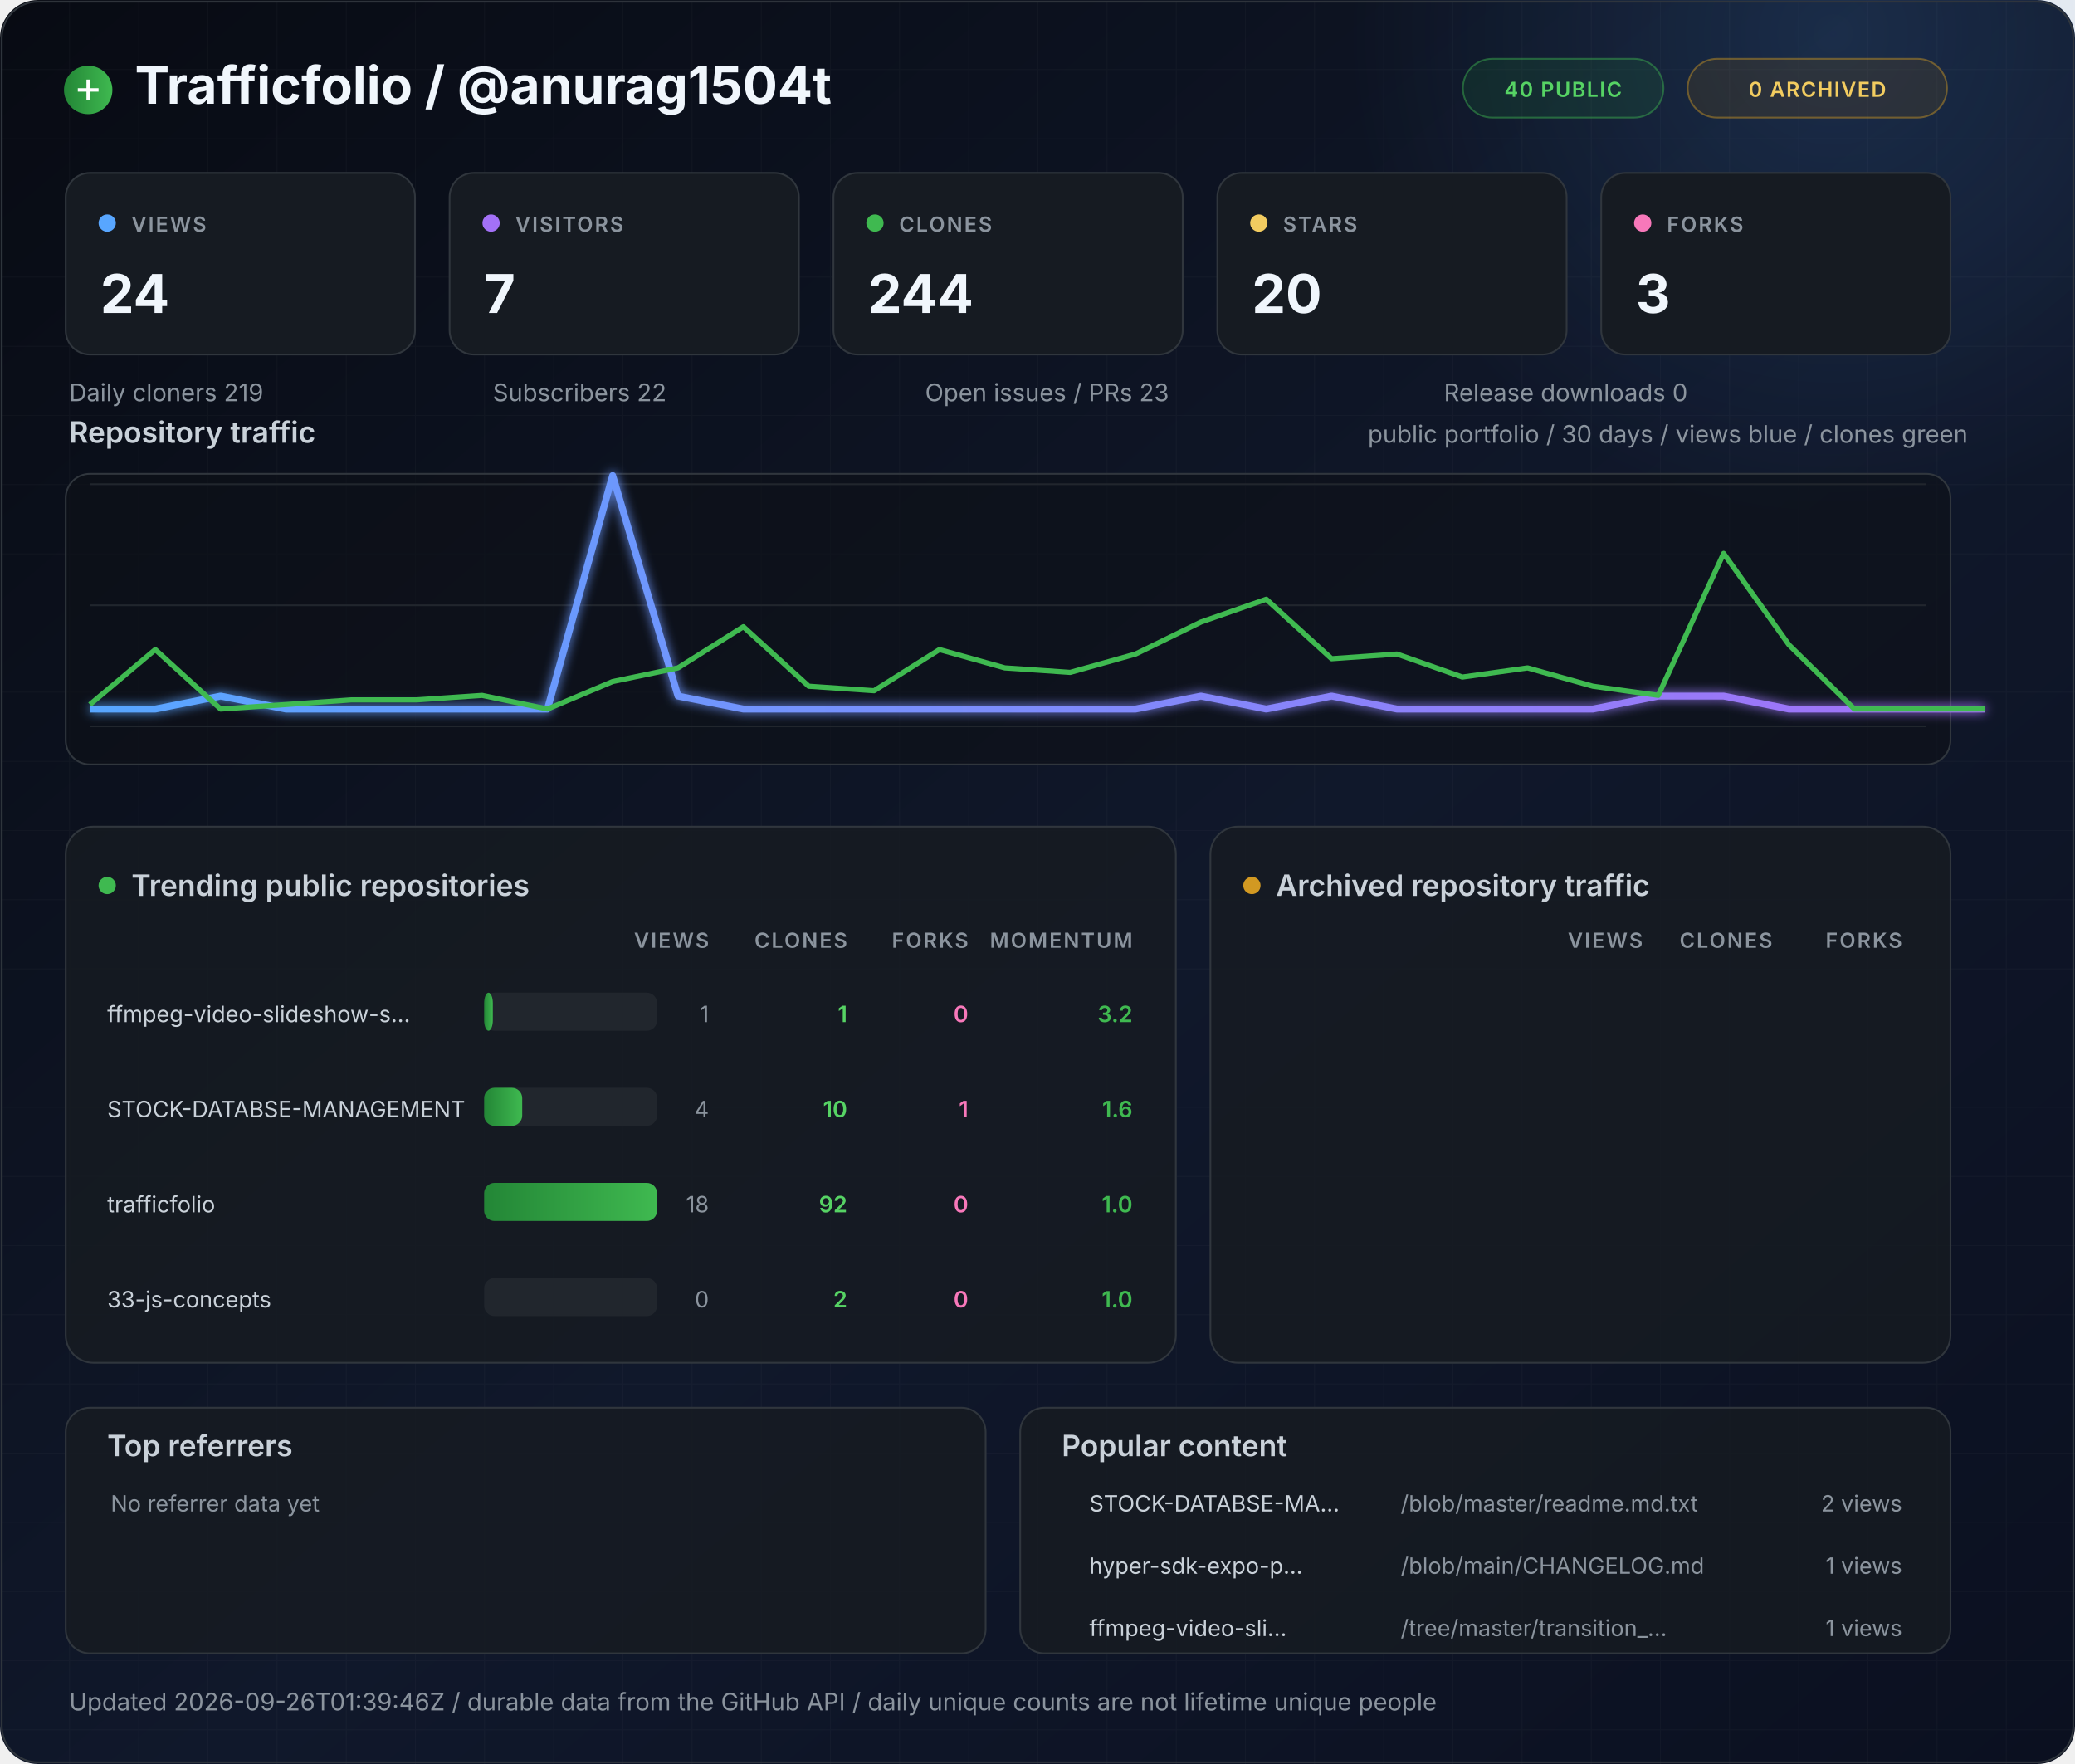
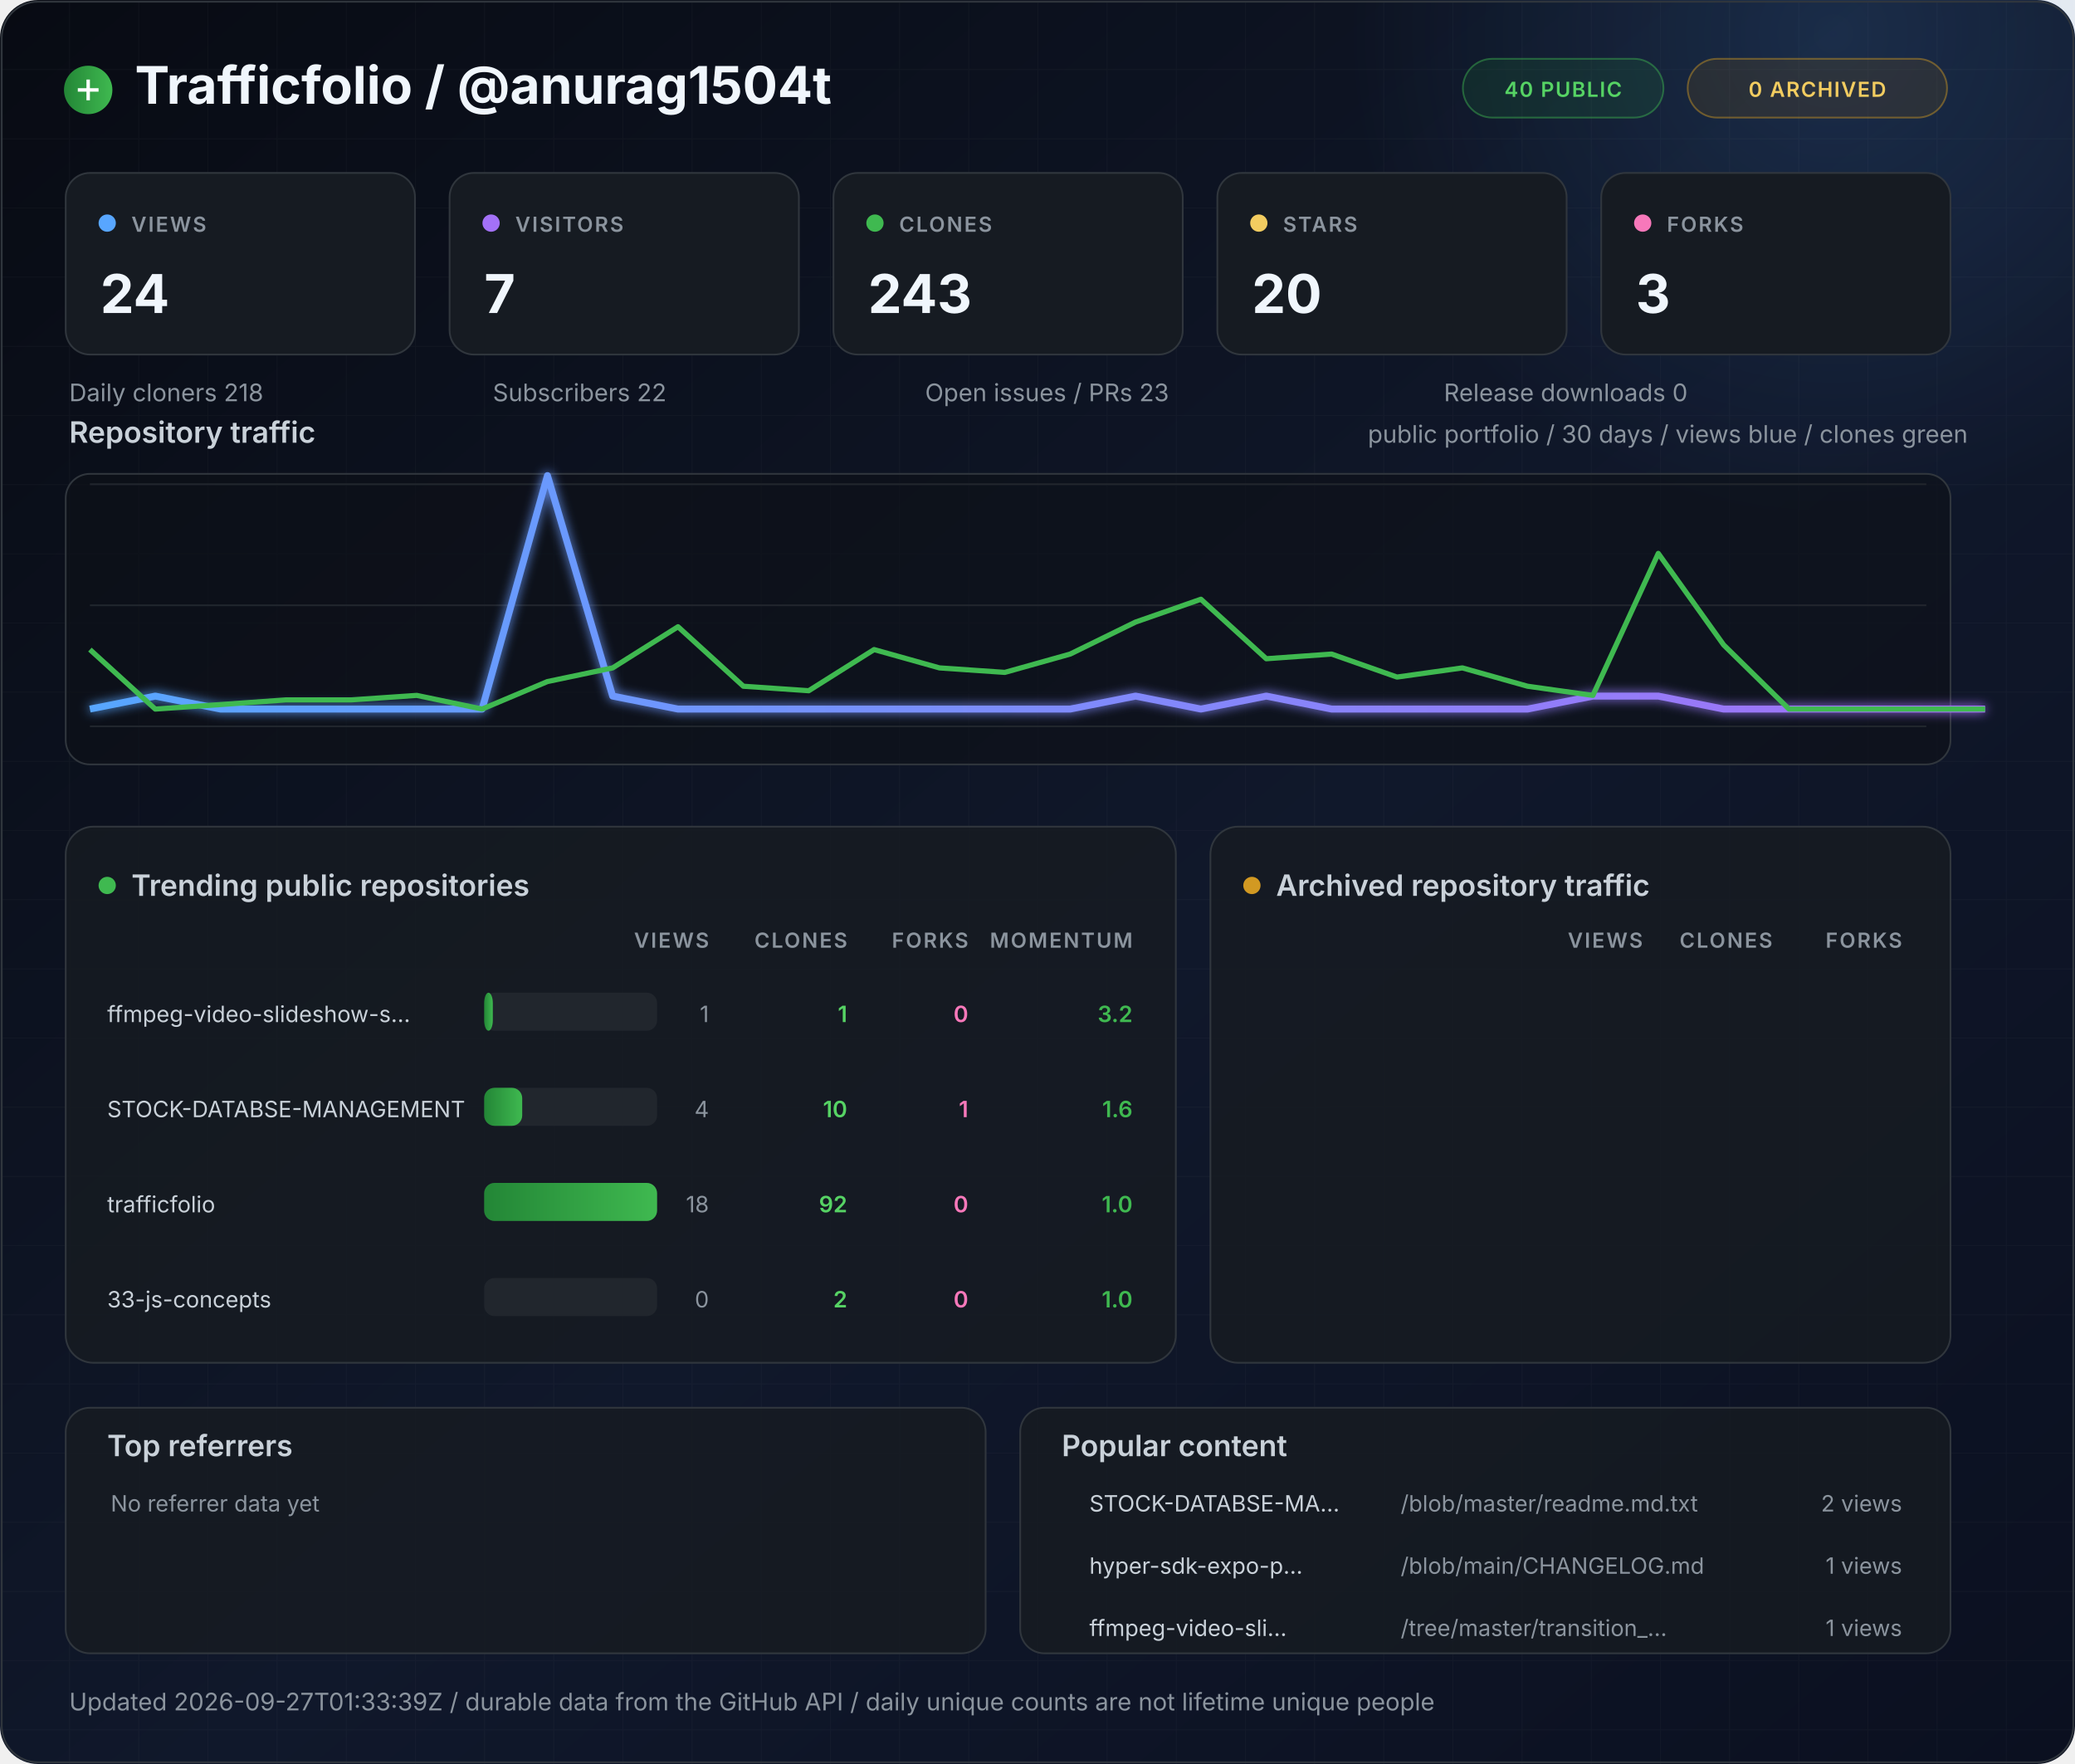
<svg xmlns="http://www.w3.org/2000/svg" width="1200" height="1020" viewBox="0 0 1200 1020" role="img" aria-label="Trafficfolio GitHub analytics dashboard for anurag1504t">
  <defs>
    <linearGradient id="bg" x1="0" y1="0" x2="1" y2="1">
      <stop stop-color="#080b13" />
      <stop offset=".55" stop-color="#10182b" />
      <stop offset="1" stop-color="#0b1020" />
    </linearGradient>
    <linearGradient id="line" x1="0" y1="0" x2="1" y2="0">
      <stop stop-color="#58a6ff" />
      <stop offset="1" stop-color="#a371f7" />
    </linearGradient>
    <linearGradient id="bar" x1="0" y1="0" x2="1" y2="0">
      <stop stop-color="#238636" />
      <stop offset="1" stop-color="#3fb950" />
    </linearGradient>
    <linearGradient id="archiveBar" x1="0" y1="0" x2="1" y2="0">
      <stop stop-color="#9e6a03" />
      <stop offset="1" stop-color="#f2cc60" />
    </linearGradient>
    <radialGradient id="ambient">
      <stop stop-color="#58a6ff" stop-opacity=".16" />
      <stop offset="1" stop-color="#58a6ff" stop-opacity="0" />
    </radialGradient>
    <pattern id="grid" width="40" height="40" patternUnits="userSpaceOnUse">
      <path d="M40 0H0V40" fill="none" stroke="#ffffff" stroke-opacity=".025" />
    </pattern>
    <filter id="glow">
      <feGaussianBlur stdDeviation="3" result="b" />
      <feMerge>
        <feMergeNode in="b" />
        <feMergeNode in="SourceGraphic" />
      </feMerge>
    </filter>
    <style>
    .title{font:750 30px -apple-system,BlinkMacSystemFont,"Segoe UI",sans-serif;fill:#f0f6fc}
    .subtitle{font:14px -apple-system,BlinkMacSystemFont,"Segoe UI",sans-serif;fill:#8b949e}
    .label{font:600 12px -apple-system,BlinkMacSystemFont,"Segoe UI",sans-serif;fill:#8b949e;letter-spacing:1px}
    .metric{font:700 31px -apple-system,BlinkMacSystemFont,"Segoe UI",sans-serif;fill:#f0f6fc}
    .section{font:600 17px -apple-system,BlinkMacSystemFont,"Segoe UI",sans-serif;fill:#c9d1d9}
    .repo,.value,.trend,.archive,.clone,.fork{font:13px -apple-system,BlinkMacSystemFont,"Segoe UI",sans-serif;fill:#c9d1d9}
    .value{fill:#8b949e} .trend{fill:#3fb950;font-weight:600} .archive{fill:#d29922}
    .clone{fill:#56d364;font-weight:600} .fork{fill:#f778ba;font-weight:600}
    .pill{font:600 12px -apple-system,BlinkMacSystemFont,"Segoe UI",sans-serif;letter-spacing:.7px}
  </style>
  </defs>
  <rect width="1200" height="1020" rx="22" fill="url(#bg)" />
  <rect width="1200" height="1020" rx="22" fill="url(#grid)" />
  <circle cx="1060" cy="20" r="280" fill="url(#ambient)" />
  <rect x="1" y="1" width="1198" height="1018" rx="21" fill="none" stroke="#30363d" />
  <circle cx="51" cy="52" r="14" fill="url(#bar)" />
  <path d="M45 52h12M51 46v12" stroke="#fff" stroke-width="2" />
  <text x="78" y="60" class="title">Trafficfolio / @anurag1504t</text>
  <rect x="846" y="34" width="116" height="34" rx="17" fill="#238636" fill-opacity=".16" stroke="#3fb950" stroke-opacity=".45" />
  <text x="904" y="56" text-anchor="middle" class="pill" fill="#56d364">40 PUBLIC</text>
  <rect x="976" y="34" width="150" height="34" rx="17" fill="#9e6a03" fill-opacity=".14" stroke="#d29922" stroke-opacity=".45" />
  <text x="1051" y="56" text-anchor="middle" class="pill" fill="#f2cc60">0 ARCHIVED</text>
  <rect x="38" y="100" width="202" height="105" rx="14" fill="#161b22" stroke="#30363d" />
  <circle cx="62" cy="129" r="5" fill="#58a6ff" />
  <text x="76" y="134" class="label">VIEWS</text>
  <text x="58" y="181" class="metric">24</text>
  <rect x="260" y="100" width="202" height="105" rx="14" fill="#161b22" stroke="#30363d" />
  <circle cx="284" cy="129" r="5" fill="#a371f7" />
  <text x="298" y="134" class="label">VISITORS</text>
  <text x="280" y="181" class="metric">7</text>
  <rect x="482" y="100" width="202" height="105" rx="14" fill="#161b22" stroke="#30363d" />
  <circle cx="506" cy="129" r="5" fill="#3fb950" />
  <text x="520" y="134" class="label">CLONES</text>
-   <text x="502" y="181" class="metric">244</text>
+   <text x="502" y="181" class="metric">243</text>
  <rect x="704" y="100" width="202" height="105" rx="14" fill="#161b22" stroke="#30363d" />
  <circle cx="728" cy="129" r="5" fill="#f2cc60" />
  <text x="742" y="134" class="label">STARS</text>
  <text x="724" y="181" class="metric">20</text>
  <rect x="926" y="100" width="202" height="105" rx="14" fill="#161b22" stroke="#30363d" />
  <circle cx="950" cy="129" r="5" fill="#f778ba" />
  <text x="964" y="134" class="label">FORKS</text>
  <text x="946" y="181" class="metric">3</text>
-   <text x="40" y="232" class="subtitle">Daily cloners 219</text>
+   <text x="40" y="232" class="subtitle">Daily cloners 218</text>
  <text x="285" y="232" class="subtitle">Subscribers 22</text>
  <text x="535" y="232" class="subtitle">Open issues / PRs 23</text>
  <text x="835" y="232" class="subtitle">Release downloads 0</text>
  <text x="40" y="256" class="section">Repository traffic</text>
  <text x="1138" y="256" text-anchor="end" class="subtitle">public portfolio / 30 days / views blue / clones green</text>
  <rect x="38" y="274" width="1090" height="168" rx="14" fill="#0d1117" fill-opacity=".62" stroke="#30363d" />
  <line x1="52" y1="420" x2="1114" y2="420" stroke="#21262d" />
  <line x1="52" y1="350" x2="1114" y2="350" stroke="#21262d" />
  <line x1="52" y1="280" x2="1114" y2="280" stroke="#21262d" />
-   <polyline points="52.0,410.0 89.8,410.0 127.6,402.5 165.4,410.0 203.2,410.0 241.0,410.0 278.8,410.0 316.6,410.0 354.3,275.0 392.1,402.5 429.9,410.0 467.7,410.0 505.5,410.0 543.3,410.0 581.1,410.0 618.9,410.0 656.7,410.0 694.5,402.5 732.3,410.0 770.1,402.5 807.9,410.0 845.7,410.0 883.4,410.0 921.2,410.0 959.0,402.5 996.8,402.5 1034.6,410.0 1072.4,410.0 1110.2,410.0 1148.0,410.0" fill="none" stroke="url(#line)" stroke-width="4" stroke-linejoin="round" filter="url(#glow)" />
-   <polyline points="52.0,407.4 89.8,375.6 127.6,410.0 165.4,407.4 203.2,404.7 241.0,404.7 278.8,402.1 316.6,410.0 354.3,394.1 392.1,386.2 429.9,362.4 467.7,396.8 505.5,399.4 543.3,375.6 581.1,386.2 618.9,388.8 656.7,378.2 694.5,359.7 732.3,346.5 770.1,380.9 807.9,378.2 845.7,391.5 883.4,386.2 921.2,396.8 959.0,402.1 996.8,320.0 1034.6,372.9 1072.4,410.0 1110.2,410.0 1148.0,410.0" fill="none" stroke="#3fb950" stroke-width="3" stroke-linejoin="round" />
+   <polyline points="52.0,410.0 89.8,402.5 127.6,410.0 165.4,410.0 203.2,410.0 241.0,410.0 278.8,410.0 316.6,275.0 354.3,402.5 392.1,410.0 429.9,410.0 467.7,410.0 505.5,410.0 543.3,410.0 581.1,410.0 618.9,410.0 656.7,402.5 694.5,410.0 732.3,402.5 770.1,410.0 807.9,410.0 845.7,410.0 883.4,410.0 921.2,402.5 959.0,402.5 996.8,410.0 1034.6,410.0 1072.4,410.0 1110.2,410.0 1148.0,410.0" fill="none" stroke="url(#line)" stroke-width="4" stroke-linejoin="round" filter="url(#glow)" />
+   <polyline points="52.0,375.6 89.8,410.0 127.6,407.4 165.4,404.7 203.2,404.7 241.0,402.1 278.8,410.0 316.6,394.1 354.3,386.2 392.1,362.4 429.9,396.8 467.7,399.4 505.5,375.6 543.3,386.2 581.1,388.8 618.9,378.2 656.7,359.7 694.5,346.5 732.3,380.9 770.1,378.2 807.9,391.5 845.7,386.2 883.4,396.8 921.2,402.1 959.0,320.0 996.8,372.9 1034.6,410.0 1072.4,410.0 1110.2,410.0 1148.0,410.0" fill="none" stroke="#3fb950" stroke-width="3" stroke-linejoin="round" />
  <rect x="38" y="478" width="642" height="310" rx="16" fill="#161b22" fill-opacity=".82" stroke="#30363d" />
  <circle cx="62" cy="512" r="5" fill="#3fb950" />
  <text x="76" y="518" class="section">Trending public repositories</text>
  <text x="410" y="548" text-anchor="end" class="label">VIEWS</text>
  <text x="490" y="548" text-anchor="end" class="label">CLONES</text>
  <text x="560" y="548" text-anchor="end" class="label">FORKS</text>
  <text x="655" y="548" text-anchor="end" class="label">MOMENTUM</text>
  <text x="62" y="591" class="repo">ffmpeg-video-slideshow-s...</text>
  <rect x="280" y="574" width="100" height="22" rx="6" fill="#21262d" />
  <rect x="280" y="574" width="5" height="22" rx="6" fill="url(#bar)" />
  <text x="410" y="591" text-anchor="end" class="value">1</text>
  <text x="490" y="591" text-anchor="end" class="clone">1</text>
  <text x="560" y="591" text-anchor="end" class="fork">0</text>
  <text x="655" y="591" text-anchor="end" class="trend">3.2</text>
  <text x="62" y="646" class="repo">STOCK-DATABSE-MANAGEMENT</text>
  <rect x="280" y="629" width="100" height="22" rx="6" fill="#21262d" />
  <rect x="280" y="629" width="22" height="22" rx="6" fill="url(#bar)" />
  <text x="410" y="646" text-anchor="end" class="value">4</text>
  <text x="490" y="646" text-anchor="end" class="clone">10</text>
  <text x="560" y="646" text-anchor="end" class="fork">1</text>
  <text x="655" y="646" text-anchor="end" class="trend">1.6</text>
  <text x="62" y="701" class="repo">trafficfolio</text>
  <rect x="280" y="684" width="100" height="22" rx="6" fill="#21262d" />
  <rect x="280" y="684" width="100" height="22" rx="6" fill="url(#bar)" />
  <text x="410" y="701" text-anchor="end" class="value">18</text>
  <text x="490" y="701" text-anchor="end" class="clone">92</text>
  <text x="560" y="701" text-anchor="end" class="fork">0</text>
  <text x="655" y="701" text-anchor="end" class="trend">1.0</text>
  <text x="62" y="756" class="repo">33-js-concepts</text>
  <rect x="280" y="739" width="100" height="22" rx="6" fill="#21262d" />
  <rect x="280" y="739" width="0" height="22" rx="6" fill="url(#bar)" />
  <text x="410" y="756" text-anchor="end" class="value">0</text>
  <text x="490" y="756" text-anchor="end" class="clone">2</text>
  <text x="560" y="756" text-anchor="end" class="fork">0</text>
  <text x="655" y="756" text-anchor="end" class="trend">1.0</text>
  <rect x="700" y="478" width="428" height="310" rx="16" fill="#161b22" fill-opacity=".82" stroke="#30363d" />
  <circle cx="724" cy="512" r="5" fill="#d29922" />
  <text x="738" y="518" class="section">Archived repository traffic</text>
  <text x="950" y="548" text-anchor="end" class="label">VIEWS</text>
  <text x="1025" y="548" text-anchor="end" class="label">CLONES</text>
  <text x="1100" y="548" text-anchor="end" class="label">FORKS</text>
  <rect x="38" y="814" width="532" height="142" rx="14" fill="#161b22" fill-opacity=".82" stroke="#30363d" />
  <text x="62" y="842" class="section">Top referrers</text>
  <text x="64" y="874" class="value">No referrer data yet</text>
  <rect x="590" y="814" width="538" height="142" rx="14" fill="#161b22" fill-opacity=".82" stroke="#30363d" />
  <text x="614" y="842" class="section">Popular content</text>
  <text x="630" y="874" class="repo">STOCK-DATABSE-MA...</text>
  <text x="810" y="874" class="value">/blob/master/readme.md.txt</text>
  <text x="1100" y="874" text-anchor="end" class="value">2 views</text>
  <text x="630" y="910" class="repo">hyper-sdk-expo-p...</text>
  <text x="810" y="910" class="value">/blob/main/CHANGELOG.md</text>
  <text x="1100" y="910" text-anchor="end" class="value">1 views</text>
  <text x="630" y="946" class="repo">ffmpeg-video-sli...</text>
  <text x="810" y="946" class="value">/tree/master/transition_...</text>
  <text x="1100" y="946" text-anchor="end" class="value">1 views</text>
-   <text x="40" y="989" class="subtitle">Updated 2026-09-26T01:39:46Z / durable data from the GitHub API / daily unique counts are not lifetime unique people</text>
+   <text x="40" y="989" class="subtitle">Updated 2026-09-27T01:33:39Z / durable data from the GitHub API / daily unique counts are not lifetime unique people</text>
</svg>
